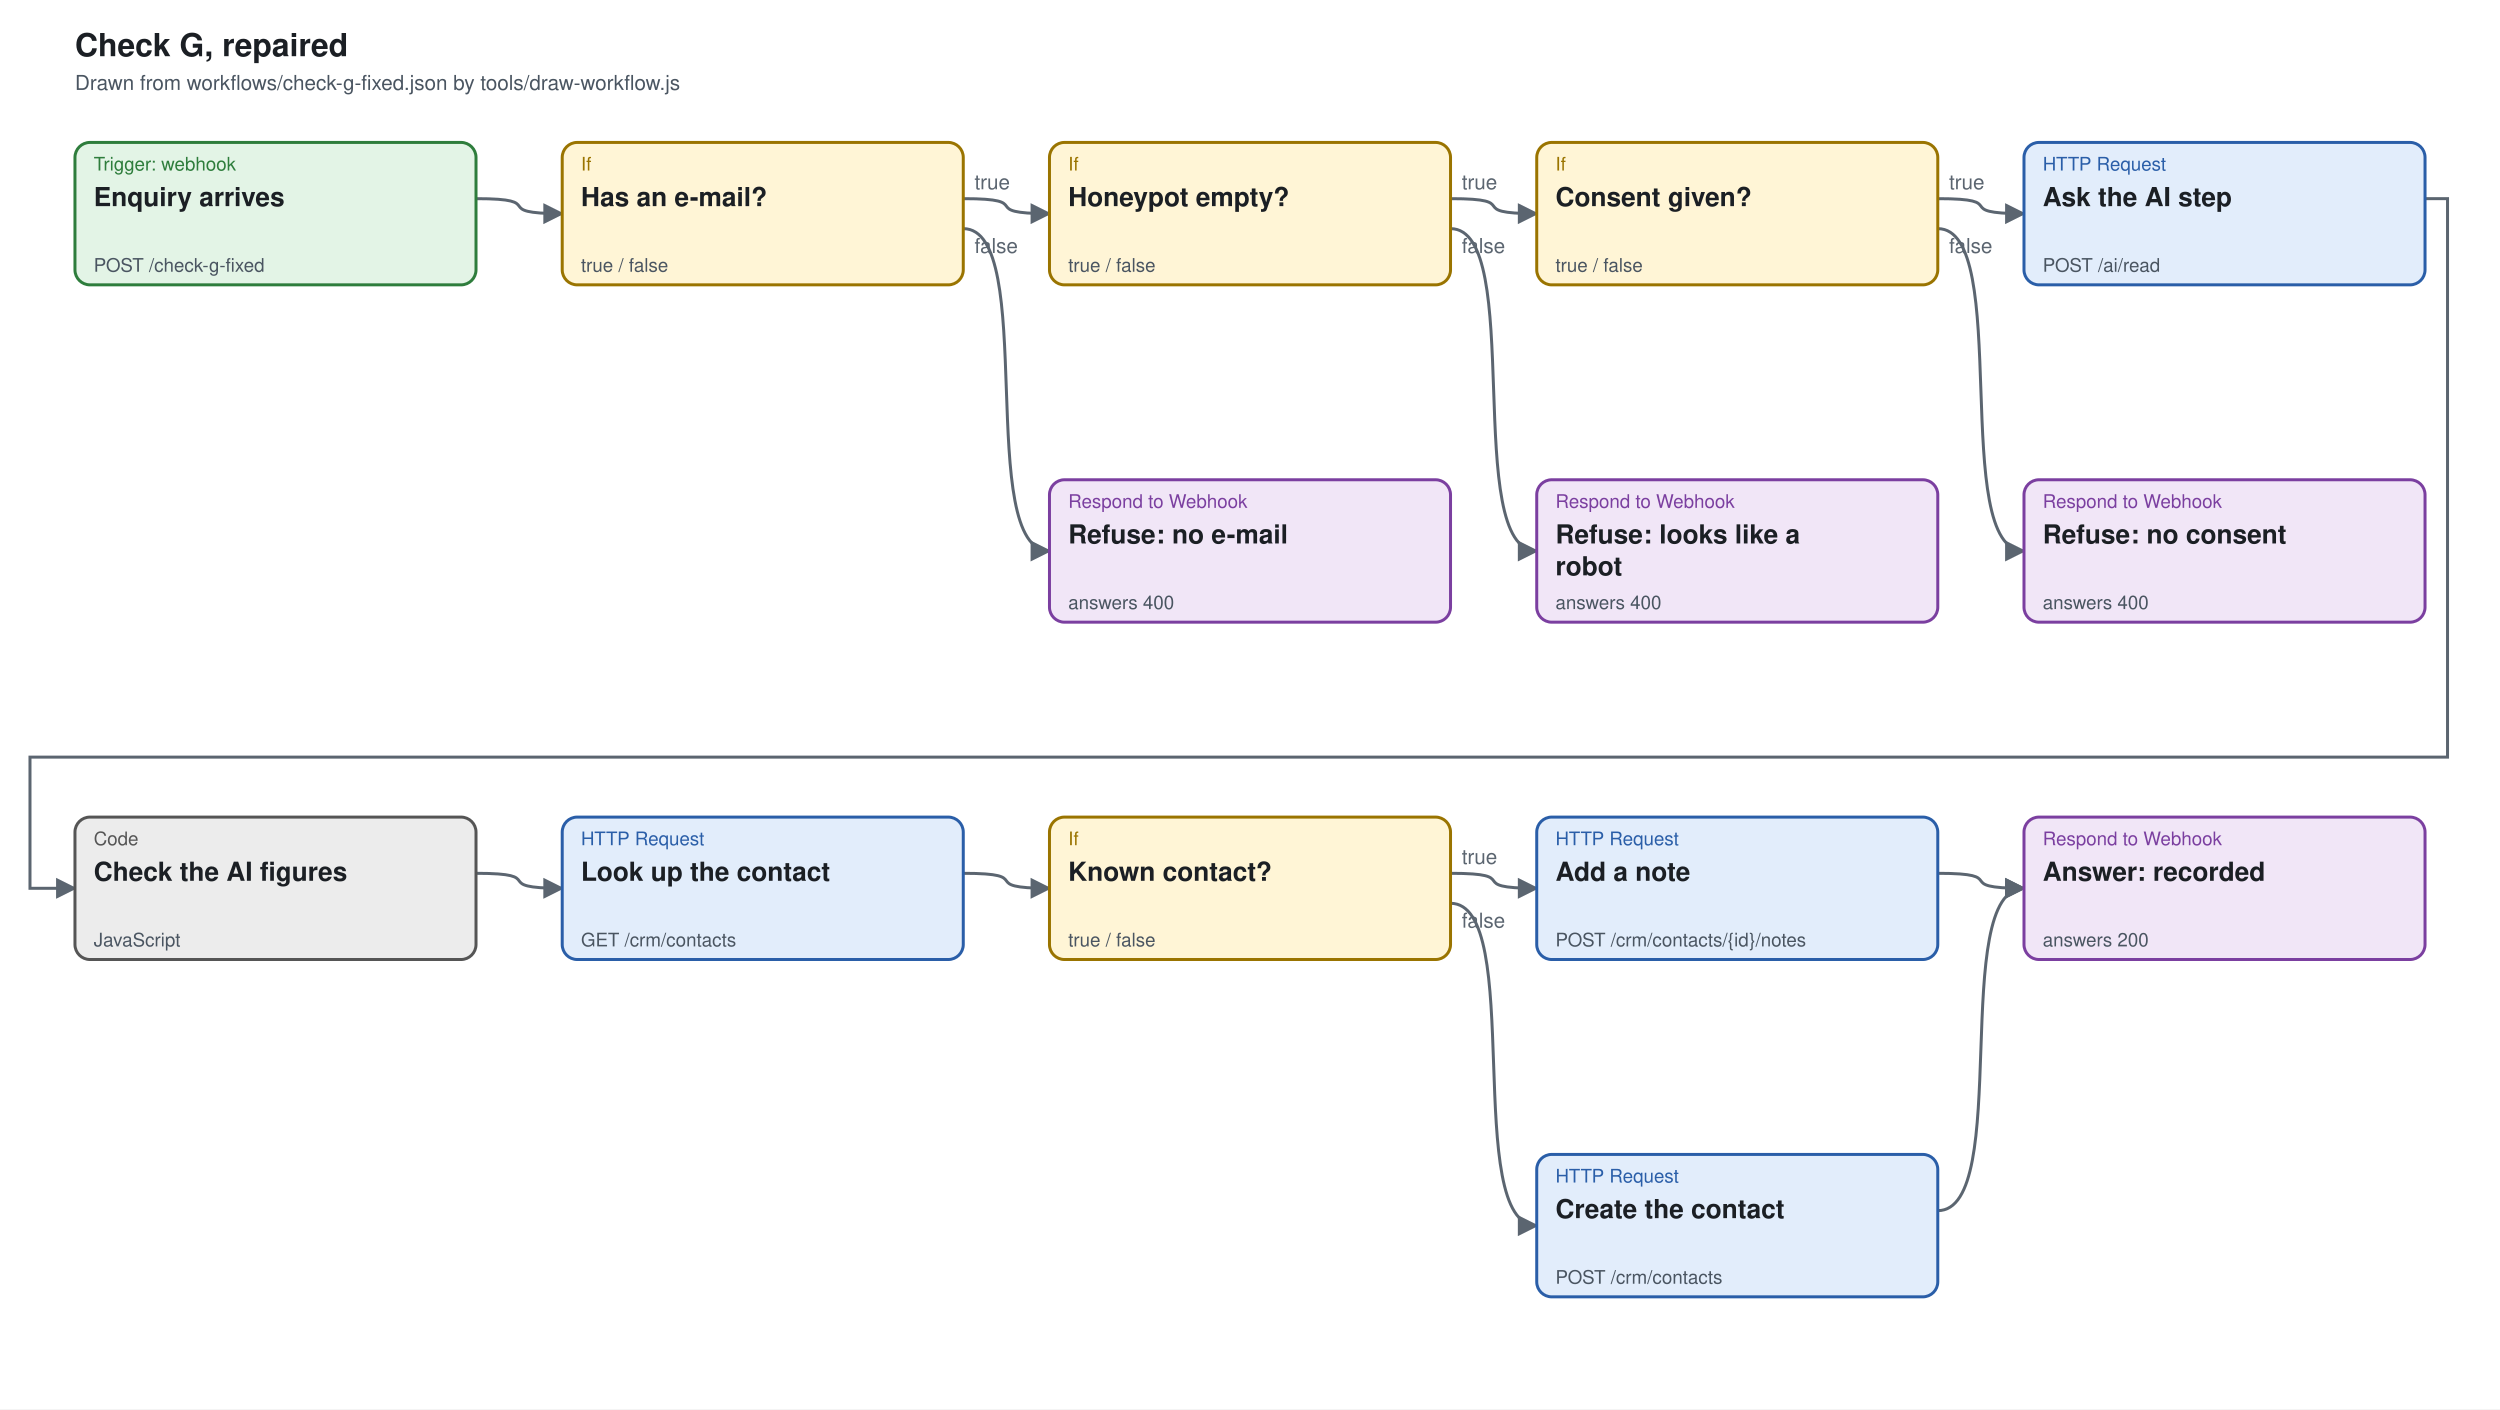
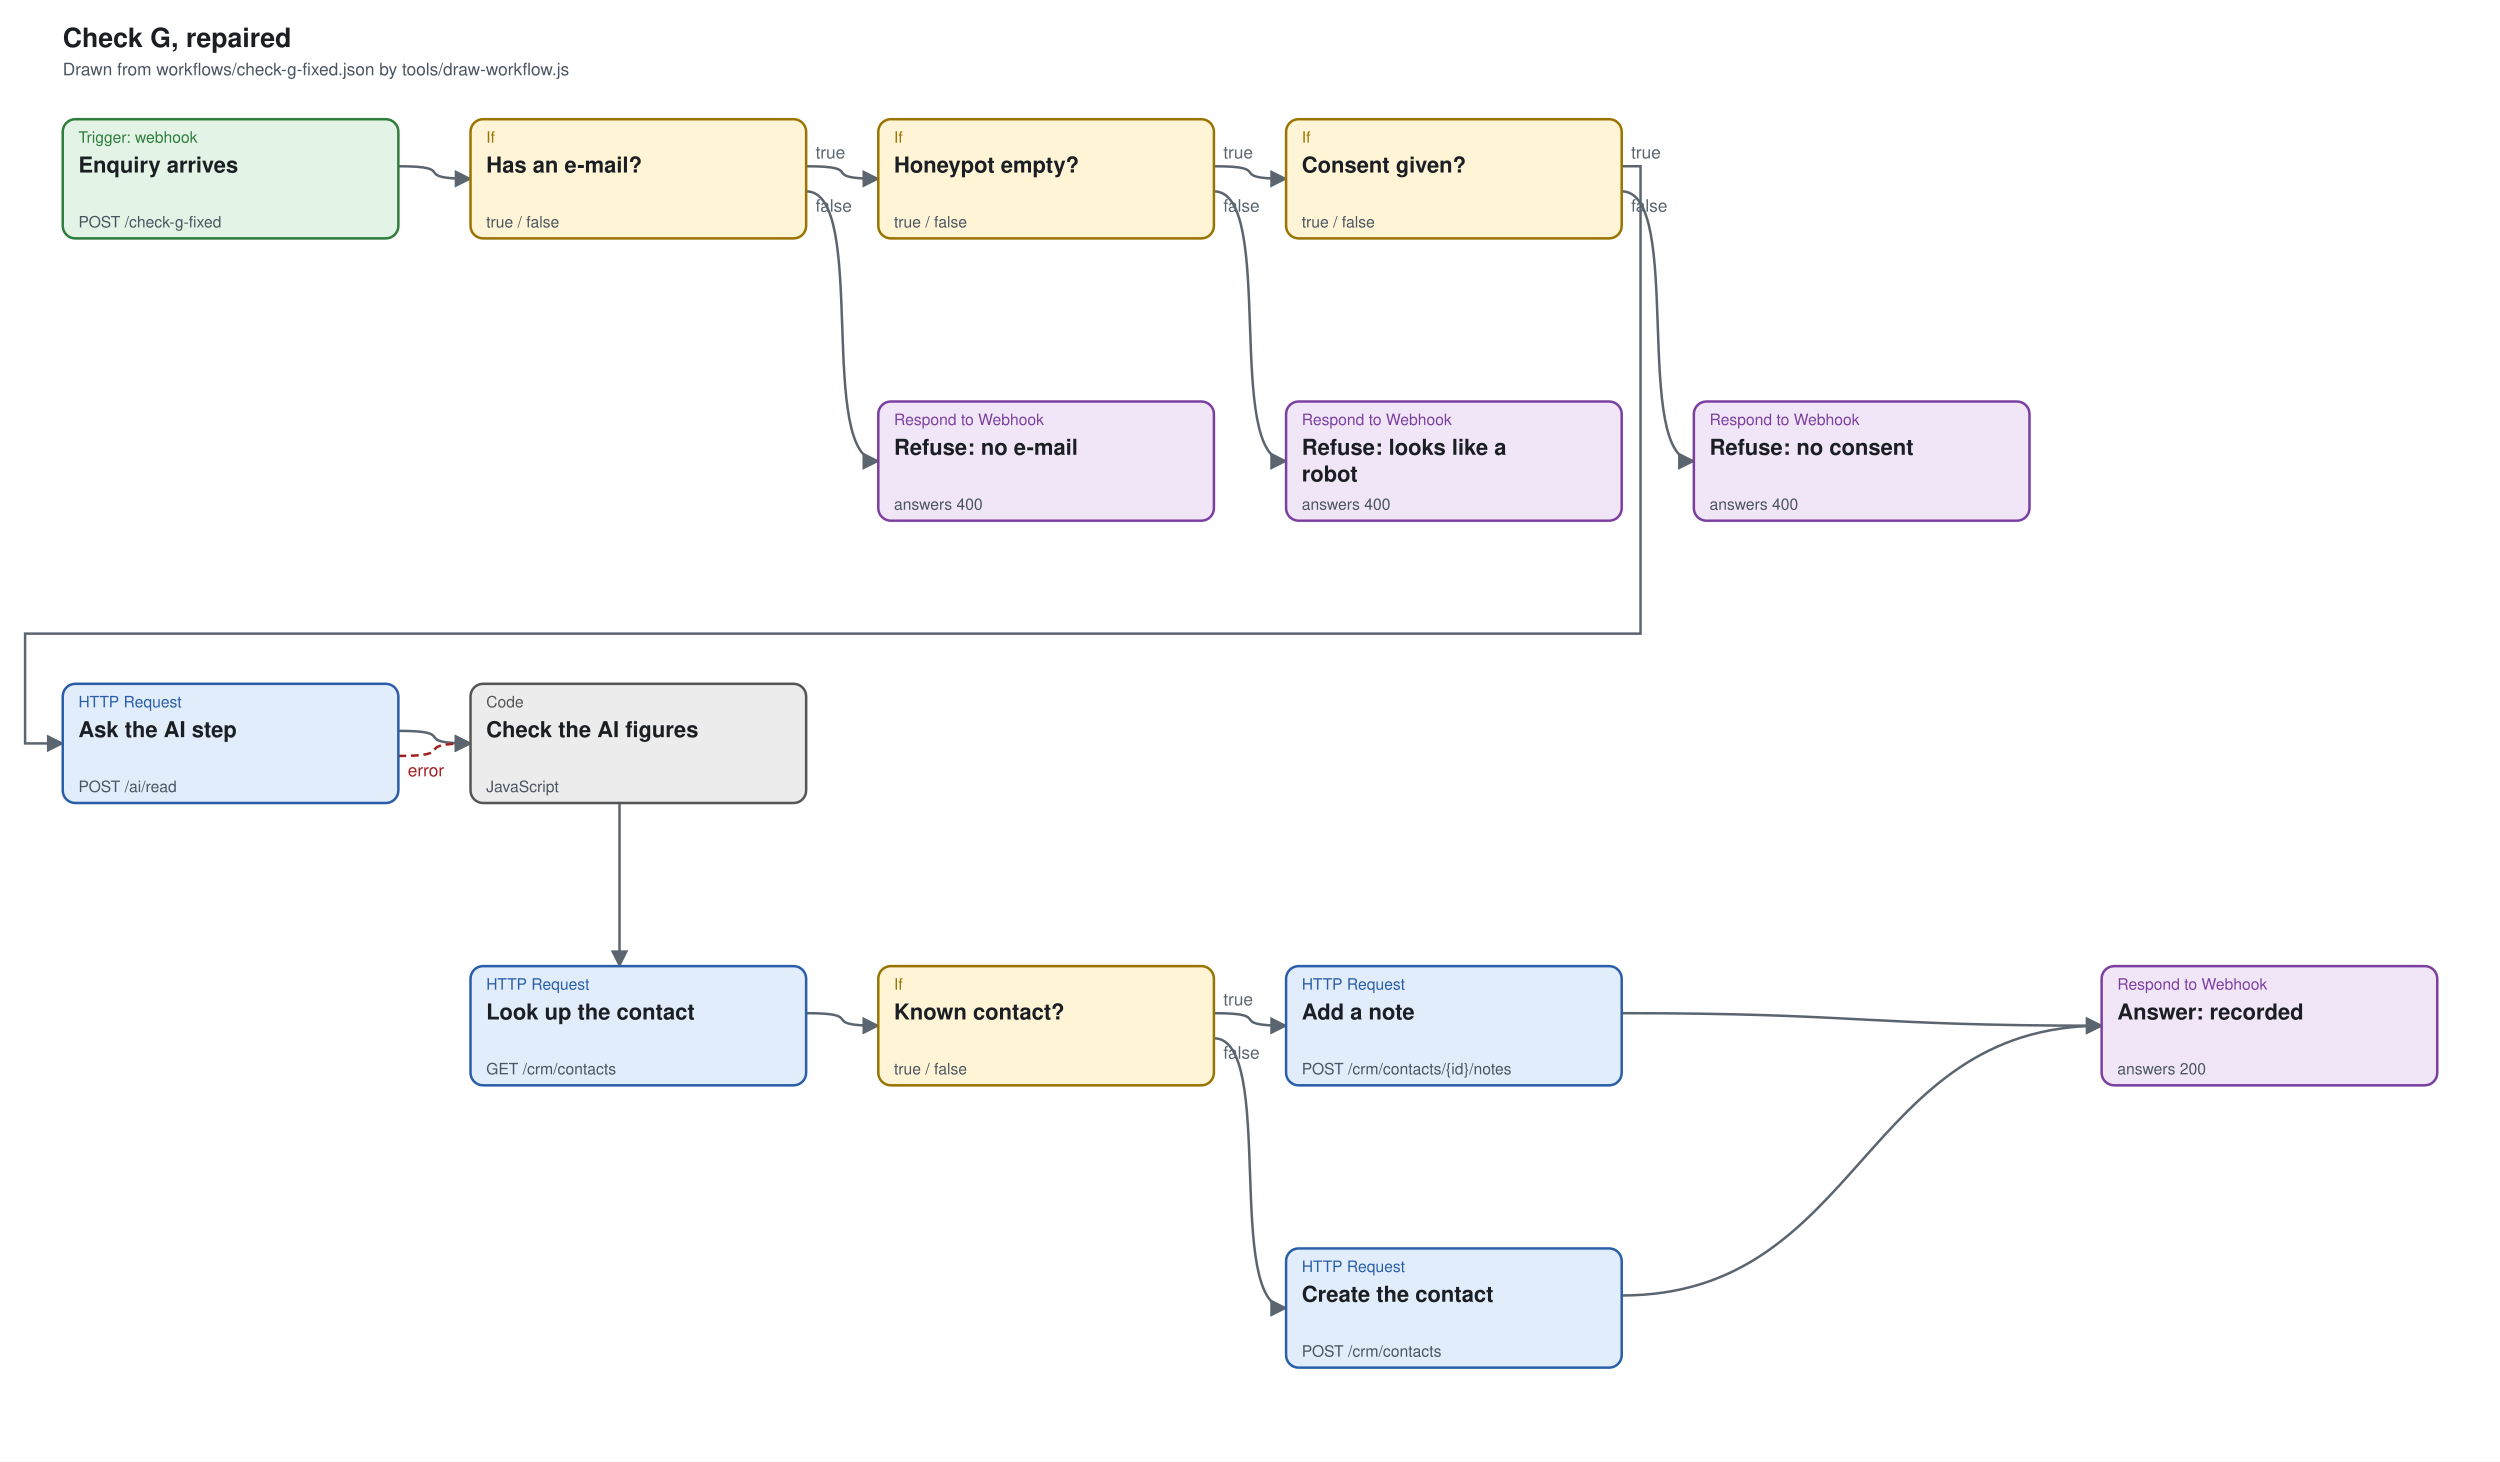
- <svg xmlns="http://www.w3.org/2000/svg" width="1334" height="752" viewBox="0 0 1334 752" role="img" aria-labelledby="t d" font-family="Helvetica, Arial, sans-serif">
+ <svg xmlns="http://www.w3.org/2000/svg" width="1594" height="932" viewBox="0 0 1594 932" role="img" aria-labelledby="t d" font-family="Helvetica, Arial, sans-serif">
  <defs>
    <marker id="arrow" viewBox="0 0 10 10" refX="9" refY="5" markerWidth="7" markerHeight="7" orient="auto-start-reverse">
      <path d="M 0 0 L 10 5 L 0 10 z" fill="#5b6570" />
    </marker>
  </defs>
-   <rect x="0" y="0" width="1334" height="752" fill="#ffffff" />
+   <rect x="0" y="0" width="1594" height="932" fill="#ffffff" />
  <text x="40" y="30" font-size="17" font-weight="bold" fill="#1b1f24">Check G, repaired</text>
  <text x="40" y="48" font-size="11" fill="#4a5561">Drawn from workflows/check-g-fixed.json by tools/draw-workflow.js</text>
  <path d="M 254 106 C 294 106, 260 114, 300 114" fill="none" stroke="#5b6570" stroke-width="1.6" marker-end="url(#arrow)" />
  <path d="M 514 106 C 554 106, 520 114, 560 114" fill="none" stroke="#5b6570" stroke-width="1.6" marker-end="url(#arrow)" />
  <text x="520" y="101" font-size="11" fill="#5b6570">true</text>
  <path d="M 514 122 C 554 122, 520 294, 560 294" fill="none" stroke="#5b6570" stroke-width="1.6" marker-end="url(#arrow)" />
  <text x="520" y="135" font-size="11" fill="#5b6570">false</text>
  <path d="M 774 106 C 814 106, 780 114, 820 114" fill="none" stroke="#5b6570" stroke-width="1.6" marker-end="url(#arrow)" />
  <text x="780" y="101" font-size="11" fill="#5b6570">true</text>
  <path d="M 774 122 C 814 122, 780 294, 820 294" fill="none" stroke="#5b6570" stroke-width="1.6" marker-end="url(#arrow)" />
  <text x="780" y="135" font-size="11" fill="#5b6570">false</text>
-   <path d="M 1034 106 C 1074 106, 1040 114, 1080 114" fill="none" stroke="#5b6570" stroke-width="1.6" marker-end="url(#arrow)" />
+   <path d="M 1034 106 L 1046 106 L 1046 404 L 16 404 L 16 474 L 40 474" fill="none" stroke="#5b6570" stroke-width="1.6" marker-end="url(#arrow)" />
  <text x="1040" y="101" font-size="11" fill="#5b6570">true</text>
  <path d="M 1034 122 C 1074 122, 1040 294, 1080 294" fill="none" stroke="#5b6570" stroke-width="1.6" marker-end="url(#arrow)" />
  <text x="1040" y="135" font-size="11" fill="#5b6570">false</text>
-   <path d="M 1294 106 L 1306 106 L 1306 404 L 16 404 L 16 474 L 40 474" fill="none" stroke="#5b6570" stroke-width="1.6" marker-end="url(#arrow)" />
-   <path d="M 514 466 C 554 466, 520 474, 560 474" fill="none" stroke="#5b6570" stroke-width="1.6" marker-end="url(#arrow)" />
-   <path d="M 774 466 C 814 466, 780 474, 820 474" fill="none" stroke="#5b6570" stroke-width="1.6" marker-end="url(#arrow)" />
-   <text x="780" y="461" font-size="11" fill="#5b6570">true</text>
-   <path d="M 774 482 C 814 482, 780 654, 820 654" fill="none" stroke="#5b6570" stroke-width="1.6" marker-end="url(#arrow)" />
-   <text x="780" y="495" font-size="11" fill="#5b6570">false</text>
-   <path d="M 1034 466 C 1074 466, 1040 474, 1080 474" fill="none" stroke="#5b6570" stroke-width="1.6" marker-end="url(#arrow)" />
-   <path d="M 1034 646 C 1074 646, 1040 474, 1080 474" fill="none" stroke="#5b6570" stroke-width="1.6" marker-end="url(#arrow)" />
  <path d="M 254 466 C 294 466, 260 474, 300 474" fill="none" stroke="#5b6570" stroke-width="1.6" marker-end="url(#arrow)" />
+   <path d="M 254 482 C 294 482, 260 474, 300 474" fill="none" stroke="#a12121" stroke-width="1.6" stroke-dasharray="5 3" marker-end="url(#arrow)" />
+   <text x="260" y="495" font-size="11" fill="#a12121">error</text>
+   <path d="M 514 646 C 554 646, 520 654, 560 654" fill="none" stroke="#5b6570" stroke-width="1.6" marker-end="url(#arrow)" />
+   <path d="M 774 646 C 814 646, 780 654, 820 654" fill="none" stroke="#5b6570" stroke-width="1.6" marker-end="url(#arrow)" />
+   <text x="780" y="641" font-size="11" fill="#5b6570">true</text>
+   <path d="M 774 662 C 814 662, 780 834, 820 834" fill="none" stroke="#5b6570" stroke-width="1.6" marker-end="url(#arrow)" />
+   <text x="780" y="675" font-size="11" fill="#5b6570">false</text>
+   <path d="M 1034 646 C 1187 646, 1187 654, 1340 654" fill="none" stroke="#5b6570" stroke-width="1.6" marker-end="url(#arrow)" />
+   <path d="M 1034 826 C 1187 826, 1187 654, 1340 654" fill="none" stroke="#5b6570" stroke-width="1.6" marker-end="url(#arrow)" />
+   <path d="M 395 512 L 395 616" fill="none" stroke="#5b6570" stroke-width="1.6" marker-end="url(#arrow)" />
  <g>
    <rect x="40" y="76" width="214" height="76" rx="8" fill="#e3f4e6" stroke="#2e7d3c" stroke-width="1.6" />
    <text x="50" y="91" font-size="10" fill="#2e7d3c">Trigger: webhook</text>
    <text x="50" y="110" font-size="14" font-weight="bold" fill="#1b1f24">Enquiry arrives</text>
    <text x="50" y="145" font-size="10" fill="#4a5561">POST /check-g-fixed</text>
  </g>
  <g>
    <rect x="300" y="76" width="214" height="76" rx="8" fill="#fff5d6" stroke="#9a7400" stroke-width="1.6" />
    <text x="310" y="91" font-size="10" fill="#9a7400">If</text>
    <text x="310" y="110" font-size="14" font-weight="bold" fill="#1b1f24">Has an e-mail?</text>
    <text x="310" y="145" font-size="10" fill="#4a5561">true / false</text>
  </g>
  <g>
    <rect x="560" y="76" width="214" height="76" rx="8" fill="#fff5d6" stroke="#9a7400" stroke-width="1.6" />
    <text x="570" y="91" font-size="10" fill="#9a7400">If</text>
    <text x="570" y="110" font-size="14" font-weight="bold" fill="#1b1f24">Honeypot empty?</text>
    <text x="570" y="145" font-size="10" fill="#4a5561">true / false</text>
  </g>
  <g>
    <rect x="820" y="76" width="214" height="76" rx="8" fill="#fff5d6" stroke="#9a7400" stroke-width="1.6" />
    <text x="830" y="91" font-size="10" fill="#9a7400">If</text>
    <text x="830" y="110" font-size="14" font-weight="bold" fill="#1b1f24">Consent given?</text>
    <text x="830" y="145" font-size="10" fill="#4a5561">true / false</text>
  </g>
  <g>
    <rect x="560" y="256" width="214" height="76" rx="8" fill="#f1e6f7" stroke="#7b3fa0" stroke-width="1.6" />
    <text x="570" y="271" font-size="10" fill="#7b3fa0">Respond to Webhook</text>
    <text x="570" y="290" font-size="14" font-weight="bold" fill="#1b1f24">Refuse: no e-mail</text>
    <text x="570" y="325" font-size="10" fill="#4a5561">answers 400</text>
  </g>
  <g>
    <rect x="820" y="256" width="214" height="76" rx="8" fill="#f1e6f7" stroke="#7b3fa0" stroke-width="1.6" />
    <text x="830" y="271" font-size="10" fill="#7b3fa0">Respond to Webhook</text>
    <text x="830" y="290" font-size="14" font-weight="bold" fill="#1b1f24">Refuse: looks like a</text>
    <text x="830" y="307" font-size="14" font-weight="bold" fill="#1b1f24">robot</text>
    <text x="830" y="325" font-size="10" fill="#4a5561">answers 400</text>
  </g>
  <g>
    <rect x="1080" y="256" width="214" height="76" rx="8" fill="#f1e6f7" stroke="#7b3fa0" stroke-width="1.6" />
    <text x="1090" y="271" font-size="10" fill="#7b3fa0">Respond to Webhook</text>
    <text x="1090" y="290" font-size="14" font-weight="bold" fill="#1b1f24">Refuse: no consent</text>
    <text x="1090" y="325" font-size="10" fill="#4a5561">answers 400</text>
  </g>
  <g>
-     <rect x="1080" y="76" width="214" height="76" rx="8" fill="#e2edfb" stroke="#2a5ea8" stroke-width="1.6" />
-     <text x="1090" y="91" font-size="10" fill="#2a5ea8">HTTP Request</text>
-     <text x="1090" y="110" font-size="14" font-weight="bold" fill="#1b1f24">Ask the AI step</text>
-     <text x="1090" y="145" font-size="10" fill="#4a5561">POST /ai/read</text>
+     <rect x="40" y="436" width="214" height="76" rx="8" fill="#e2edfb" stroke="#2a5ea8" stroke-width="1.6" />
+     <text x="50" y="451" font-size="10" fill="#2a5ea8">HTTP Request</text>
+     <text x="50" y="470" font-size="14" font-weight="bold" fill="#1b1f24">Ask the AI step</text>
+     <text x="50" y="505" font-size="10" fill="#4a5561">POST /ai/read</text>
  </g>
  <g>
-     <rect x="40" y="436" width="214" height="76" rx="8" fill="#ececec" stroke="#555555" stroke-width="1.6" />
-     <text x="50" y="451" font-size="10" fill="#555555">Code</text>
-     <text x="50" y="470" font-size="14" font-weight="bold" fill="#1b1f24">Check the AI figures</text>
-     <text x="50" y="505" font-size="10" fill="#4a5561">JavaScript</text>
+     <rect x="300" y="436" width="214" height="76" rx="8" fill="#ececec" stroke="#555555" stroke-width="1.6" />
+     <text x="310" y="451" font-size="10" fill="#555555">Code</text>
+     <text x="310" y="470" font-size="14" font-weight="bold" fill="#1b1f24">Check the AI figures</text>
+     <text x="310" y="505" font-size="10" fill="#4a5561">JavaScript</text>
  </g>
  <g>
-     <rect x="300" y="436" width="214" height="76" rx="8" fill="#e2edfb" stroke="#2a5ea8" stroke-width="1.6" />
-     <text x="310" y="451" font-size="10" fill="#2a5ea8">HTTP Request</text>
-     <text x="310" y="470" font-size="14" font-weight="bold" fill="#1b1f24">Look up the contact</text>
-     <text x="310" y="505" font-size="10" fill="#4a5561">GET /crm/contacts</text>
+     <rect x="300" y="616" width="214" height="76" rx="8" fill="#e2edfb" stroke="#2a5ea8" stroke-width="1.6" />
+     <text x="310" y="631" font-size="10" fill="#2a5ea8">HTTP Request</text>
+     <text x="310" y="650" font-size="14" font-weight="bold" fill="#1b1f24">Look up the contact</text>
+     <text x="310" y="685" font-size="10" fill="#4a5561">GET /crm/contacts</text>
  </g>
  <g>
-     <rect x="560" y="436" width="214" height="76" rx="8" fill="#fff5d6" stroke="#9a7400" stroke-width="1.6" />
-     <text x="570" y="451" font-size="10" fill="#9a7400">If</text>
-     <text x="570" y="470" font-size="14" font-weight="bold" fill="#1b1f24">Known contact?</text>
-     <text x="570" y="505" font-size="10" fill="#4a5561">true / false</text>
-   </g>
-   <g>
-     <rect x="820" y="436" width="214" height="76" rx="8" fill="#e2edfb" stroke="#2a5ea8" stroke-width="1.6" />
-     <text x="830" y="451" font-size="10" fill="#2a5ea8">HTTP Request</text>
-     <text x="830" y="470" font-size="14" font-weight="bold" fill="#1b1f24">Add a note</text>
-     <text x="830" y="505" font-size="10" fill="#4a5561">POST /crm/contacts/{id}/notes</text>
+     <rect x="560" y="616" width="214" height="76" rx="8" fill="#fff5d6" stroke="#9a7400" stroke-width="1.6" />
+     <text x="570" y="631" font-size="10" fill="#9a7400">If</text>
+     <text x="570" y="650" font-size="14" font-weight="bold" fill="#1b1f24">Known contact?</text>
+     <text x="570" y="685" font-size="10" fill="#4a5561">true / false</text>
  </g>
  <g>
    <rect x="820" y="616" width="214" height="76" rx="8" fill="#e2edfb" stroke="#2a5ea8" stroke-width="1.6" />
    <text x="830" y="631" font-size="10" fill="#2a5ea8">HTTP Request</text>
-     <text x="830" y="650" font-size="14" font-weight="bold" fill="#1b1f24">Create the contact</text>
-     <text x="830" y="685" font-size="10" fill="#4a5561">POST /crm/contacts</text>
+     <text x="830" y="650" font-size="14" font-weight="bold" fill="#1b1f24">Add a note</text>
+     <text x="830" y="685" font-size="10" fill="#4a5561">POST /crm/contacts/{id}/notes</text>
  </g>
  <g>
-     <rect x="1080" y="436" width="214" height="76" rx="8" fill="#f1e6f7" stroke="#7b3fa0" stroke-width="1.6" />
-     <text x="1090" y="451" font-size="10" fill="#7b3fa0">Respond to Webhook</text>
-     <text x="1090" y="470" font-size="14" font-weight="bold" fill="#1b1f24">Answer: recorded</text>
-     <text x="1090" y="505" font-size="10" fill="#4a5561">answers 200</text>
+     <rect x="820" y="796" width="214" height="76" rx="8" fill="#e2edfb" stroke="#2a5ea8" stroke-width="1.6" />
+     <text x="830" y="811" font-size="10" fill="#2a5ea8">HTTP Request</text>
+     <text x="830" y="830" font-size="14" font-weight="bold" fill="#1b1f24">Create the contact</text>
+     <text x="830" y="865" font-size="10" fill="#4a5561">POST /crm/contacts</text>
+   </g>
+   <g>
+     <rect x="1340" y="616" width="214" height="76" rx="8" fill="#f1e6f7" stroke="#7b3fa0" stroke-width="1.6" />
+     <text x="1350" y="631" font-size="10" fill="#7b3fa0">Respond to Webhook</text>
+     <text x="1350" y="650" font-size="14" font-weight="bold" fill="#1b1f24">Answer: recorded</text>
+     <text x="1350" y="685" font-size="10" fill="#4a5561">answers 200</text>
  </g>
</svg>
